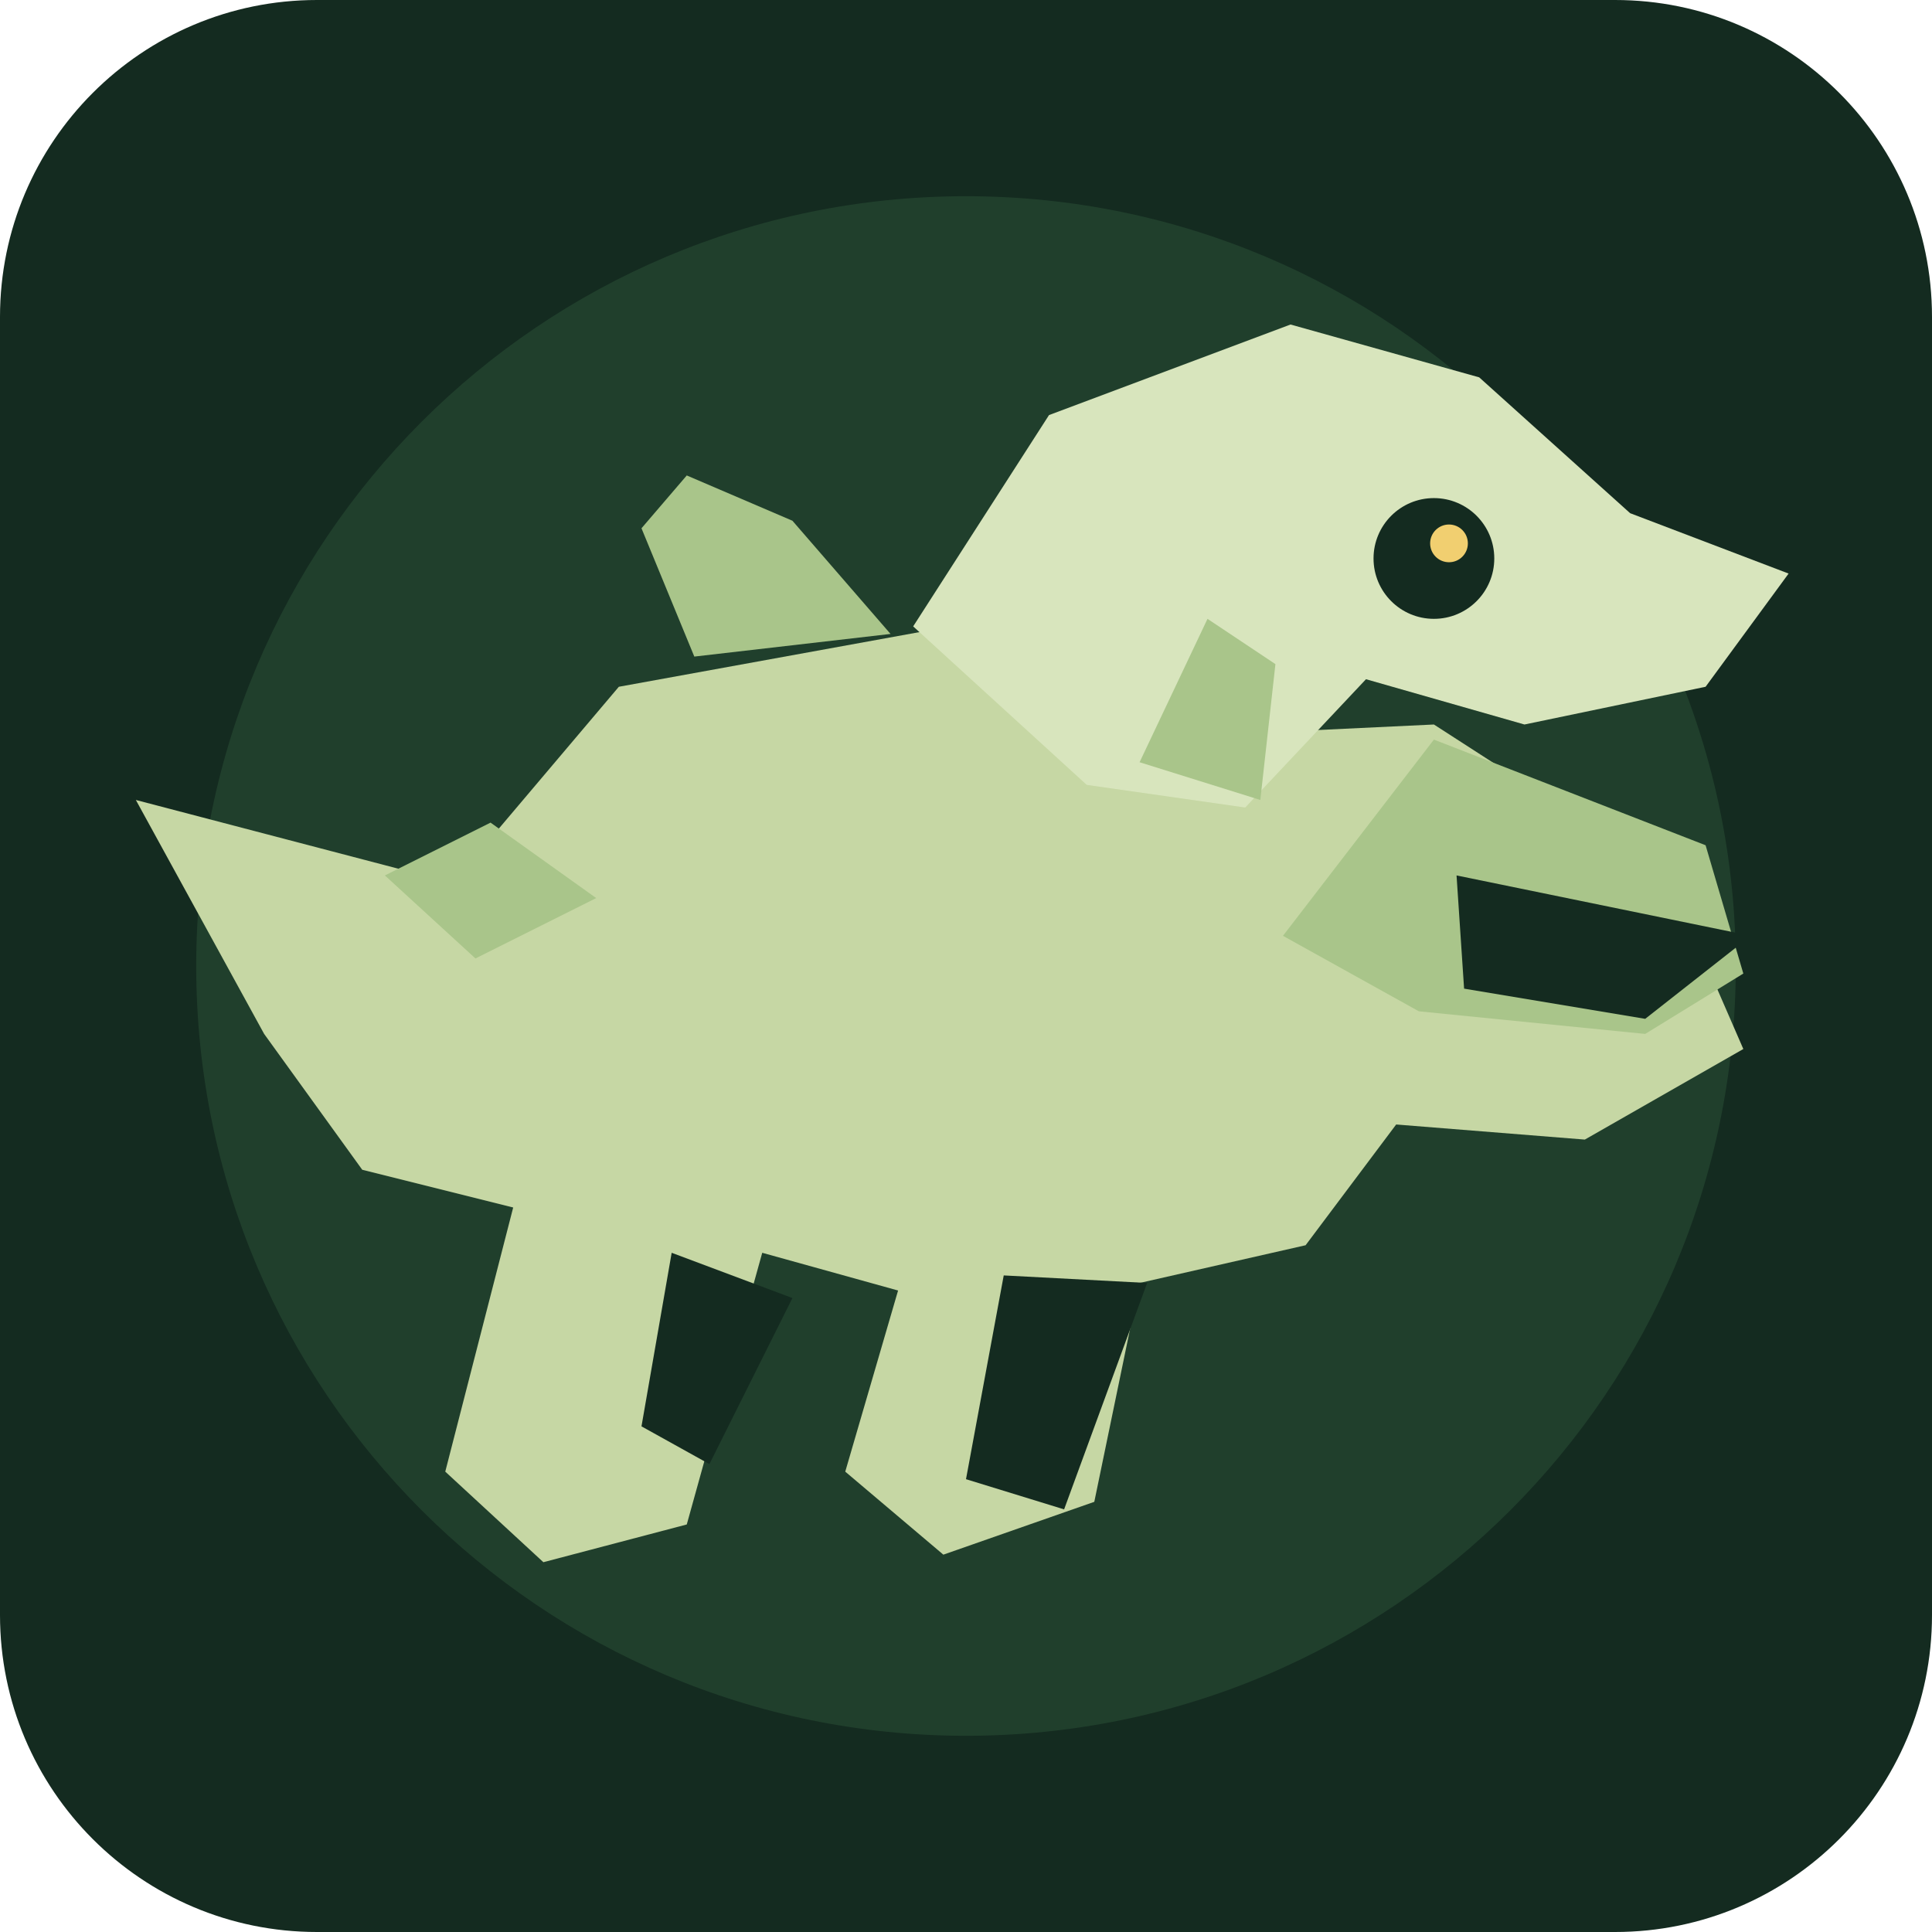
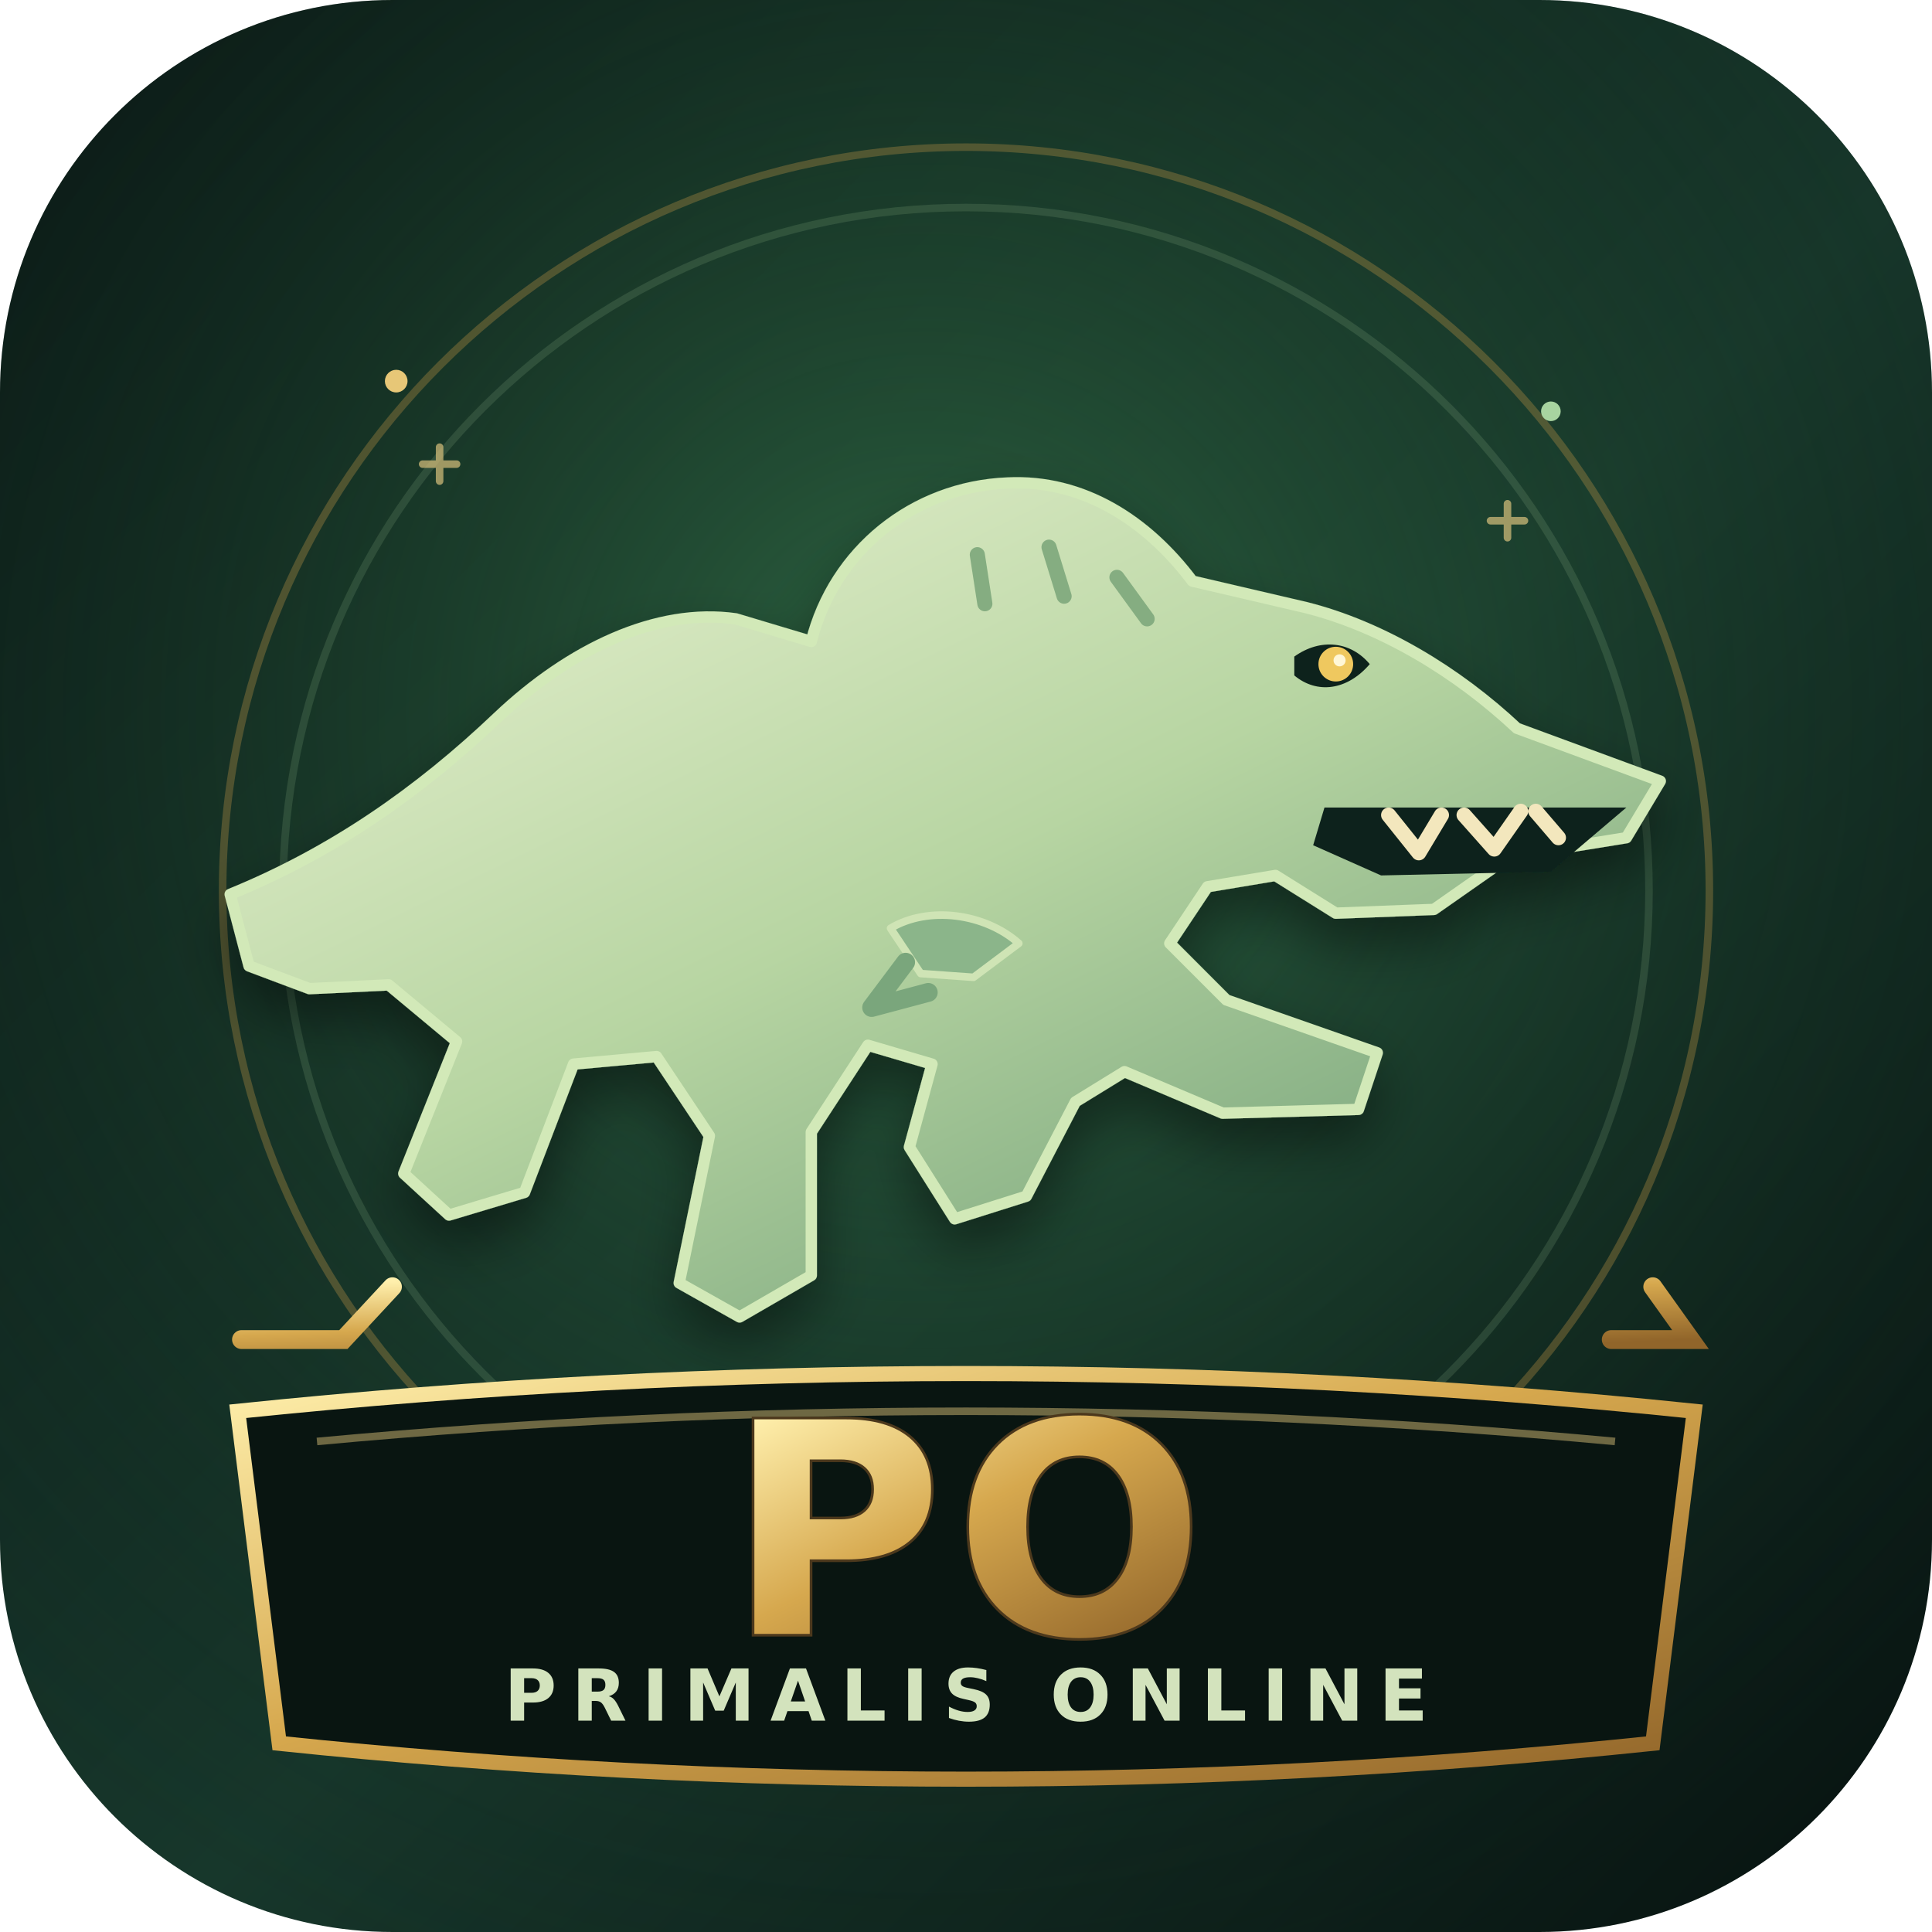
- <svg xmlns="http://www.w3.org/2000/svg" width="256" height="256" viewBox="0 0 256 256">
-   <rect width="256" height="256" rx="42" fill="#142b20" />
-   <circle cx="128" cy="128" r="102" fill="#203f2c" />
-   <path d="M35 137 18 106 60 117 82 91 126 83 148 98 190 96 221 116 231 139 210 151 185 149 173 165 151 170 145 199 125 206 112 195 119 171 101 166 91 202 72 207 59 195 68 160 48 155Z" fill="#c6d7a4" />
-   <path d="M121 83 139 55 171 43 196 50 216 68 237 76 226 91 202 96 181 90 165 107 144 104Z" fill="#d8e5bd" />
-   <path d="M190 98 226 112 231 129 218 137 188 134 170 124Z" fill="#a9c58a" />
-   <path d="M193 116 232 124 218 135 194 131Z" fill="#142b20" />
-   <circle cx="190" cy="74" r="8" fill="#142b20" />
-   <circle cx="192" cy="72" r="2.5" fill="#f1cf70" />
-   <path d="M118 84 105 69 91 63 85 70 92 87Z" fill="#a9c58a" />
-   <path d="M79 119 65 109 51 116 63 127Z" fill="#a9c58a" />
-   <path d="M89 166 85 189 94 194 105 172Z" fill="#142b20" />
-   <path d="M133 169 128 196 141 200 152 170Z" fill="#142b20" />
-   <path d="M151 101 160 82 169 88 167 106Z" fill="#a9c58a" />
+ <svg xmlns="http://www.w3.org/2000/svg" width="512" height="512" viewBox="0 0 512 512">
+   <defs>
+     <linearGradient id="bg" x1="0" y1="0" x2="1" y2="1">
+       <stop offset="0" stop-color="#091614" />
+       <stop offset=".54" stop-color="#17372b" />
+       <stop offset="1" stop-color="#07110f" />
+     </linearGradient>
+     <radialGradient id="glow" cx=".48" cy=".37" r=".7">
+       <stop offset="0" stop-color="#397d4e" stop-opacity=".68" />
+       <stop offset="1" stop-color="#0a1914" stop-opacity="0" />
+     </radialGradient>
+     <linearGradient id="dino" x1="0" y1="0" x2=".85" y2="1">
+       <stop offset="0" stop-color="#edf4d5" />
+       <stop offset=".52" stop-color="#b7d5a2" />
+       <stop offset="1" stop-color="#6f9d77" />
+     </linearGradient>
+     <linearGradient id="gold" x1="0" y1="0" x2="1" y2="1">
+       <stop offset="0" stop-color="#fff0ad" />
+       <stop offset=".46" stop-color="#d6a84e" />
+       <stop offset="1" stop-color="#91652a" />
+     </linearGradient>
+     <filter id="shadow" x="-30%" y="-30%" width="160%" height="180%">
+       <feGaussianBlur in="SourceAlpha" stdDeviation="7" />
+       <feOffset dy="7" />
+       <feComponentTransfer>
+         <feFuncA type="linear" slope=".42" />
+       </feComponentTransfer>
+       <feMerge>
+         <feMergeNode />
+         <feMergeNode in="SourceGraphic" />
+       </feMerge>
+     </filter>
+   </defs>
+   <rect width="512" height="512" rx="104" fill="url(#bg)" />
+   <rect width="512" height="512" rx="104" fill="url(#glow)" />
+   <circle cx="256" cy="236" r="197" fill="none" stroke="#b68e43" stroke-opacity=".36" stroke-width="2" />
+   <circle cx="256" cy="236" r="181" fill="none" stroke="#a8c99a" stroke-opacity=".16" stroke-width="2" />
+   <path d="M64 355 L91 355 L104 341 M427 355 L448 355 L438 341" fill="none" stroke="url(#gold)" stroke-width="5" stroke-linecap="round" />
+   <g filter="url(#shadow)">
+     <path d="M61 237       C88 226 111 210 132 190       C151 172 174 161 195 164       L215 170       C221 146 242 129 267 128       C287 127 304 138 316 154       L346 161       C366 166 386 178 402 193       L440 207       L431 222       L400 227       L380 241       L354 242       L338 232       L320 235       L310 250       L325 265       L365 279       L360 294       L324 295       L298 284       L285 292       L272 317       L253 323       L241 304       L247 282       L230 277       L215 300       L215 338       L196 349       L180 340       L188 301       L174 280       L152 282       L139 316       L119 322       L107 311       L121 276       L103 261       L82 262       L66 256 Z" fill="url(#dino)" stroke="#d2e9b8" stroke-width="3" stroke-linejoin="round" />
+     <path d="M351 214 L431 214 L411 231 L366 232 L348 224 Z" fill="#10231c" />
+     <path d="M368 216 L376 226 L382 216 M388 216 L396 225 L403 215 M407 215 L413 222" fill="none" stroke="#f3e7bd" stroke-width="4" stroke-linecap="round" stroke-linejoin="round" />
+     <path d="M343 174 C350 169 358 170 363 176 C357 183 349 184 343 179 Z" fill="#10231c" />
+     <circle cx="354" cy="176" r="4.6" fill="#efc85f" />
+     <circle cx="355" cy="175" r="1.6" fill="#fff7d7" />
+     <path d="M296 153 L304 164 M278 145 L282 158 M259 147 L261 160" stroke="#85ad81" stroke-width="4" stroke-linecap="round" />
+     <path d="M236 246 C246 240 261 242 270 250 L258 259 L244 258 Z" fill="#8bb58a" stroke="#cfe4b5" stroke-width="2" stroke-linejoin="round" />
+     <path d="M240 255 L231 267 L246 263" fill="none" stroke="#7aa67c" stroke-width="5" stroke-linecap="round" stroke-linejoin="round" />
+   </g>
+   <path d="M63 374 Q256 354 449 374 L438 462 Q256 481 74 462 Z" fill="#091511" stroke="url(#gold)" stroke-width="4" />
+   <path d="M84 382 Q256 366 428 382" fill="none" stroke="#e9cd82" stroke-opacity=".45" stroke-width="2" />
+   <text x="256" y="433" text-anchor="middle" font-family="DejaVu Sans, Arial, sans-serif" font-size="78" font-weight="900" letter-spacing="3" fill="url(#gold)" stroke="#4c381c" stroke-width="1.4" paint-order="stroke">PO</text>
+   <text x="256" y="456" text-anchor="middle" font-family="DejaVu Sans, Arial, sans-serif" font-size="19" font-weight="700" letter-spacing="4" fill="#d3e3bd">PRIMALIS ONLINE</text>
+   <circle cx="105" cy="101" r="3" fill="#e7c777" />
+   <circle cx="411" cy="109" r="2.6" fill="#a8d4a0" />
+   <path d="M112 123 L121 123 M116.5 118.5 L116.5 127.5 M395 138 L404 138 M399.5 133.5 L399.5 142.5" stroke="#d8c17c" stroke-width="2" stroke-linecap="round" opacity=".7" />
</svg>
